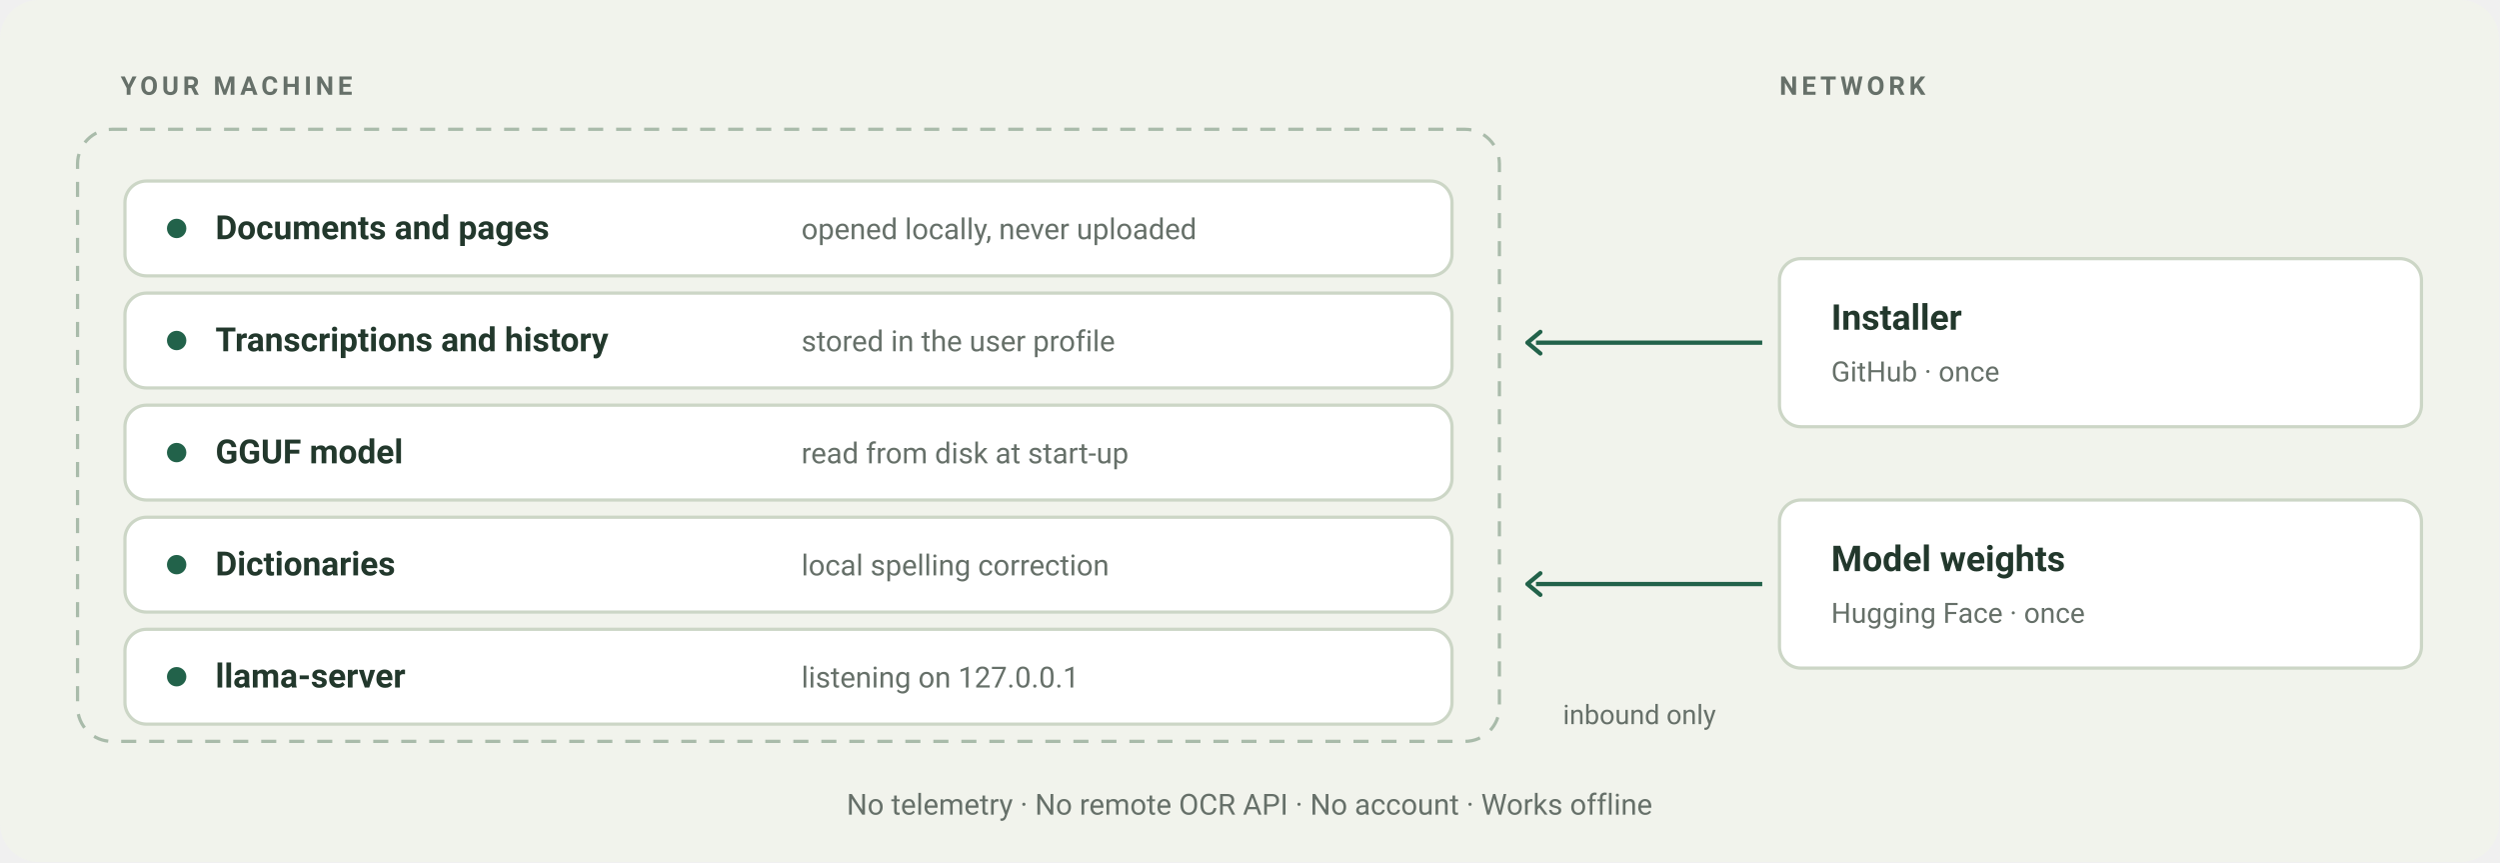
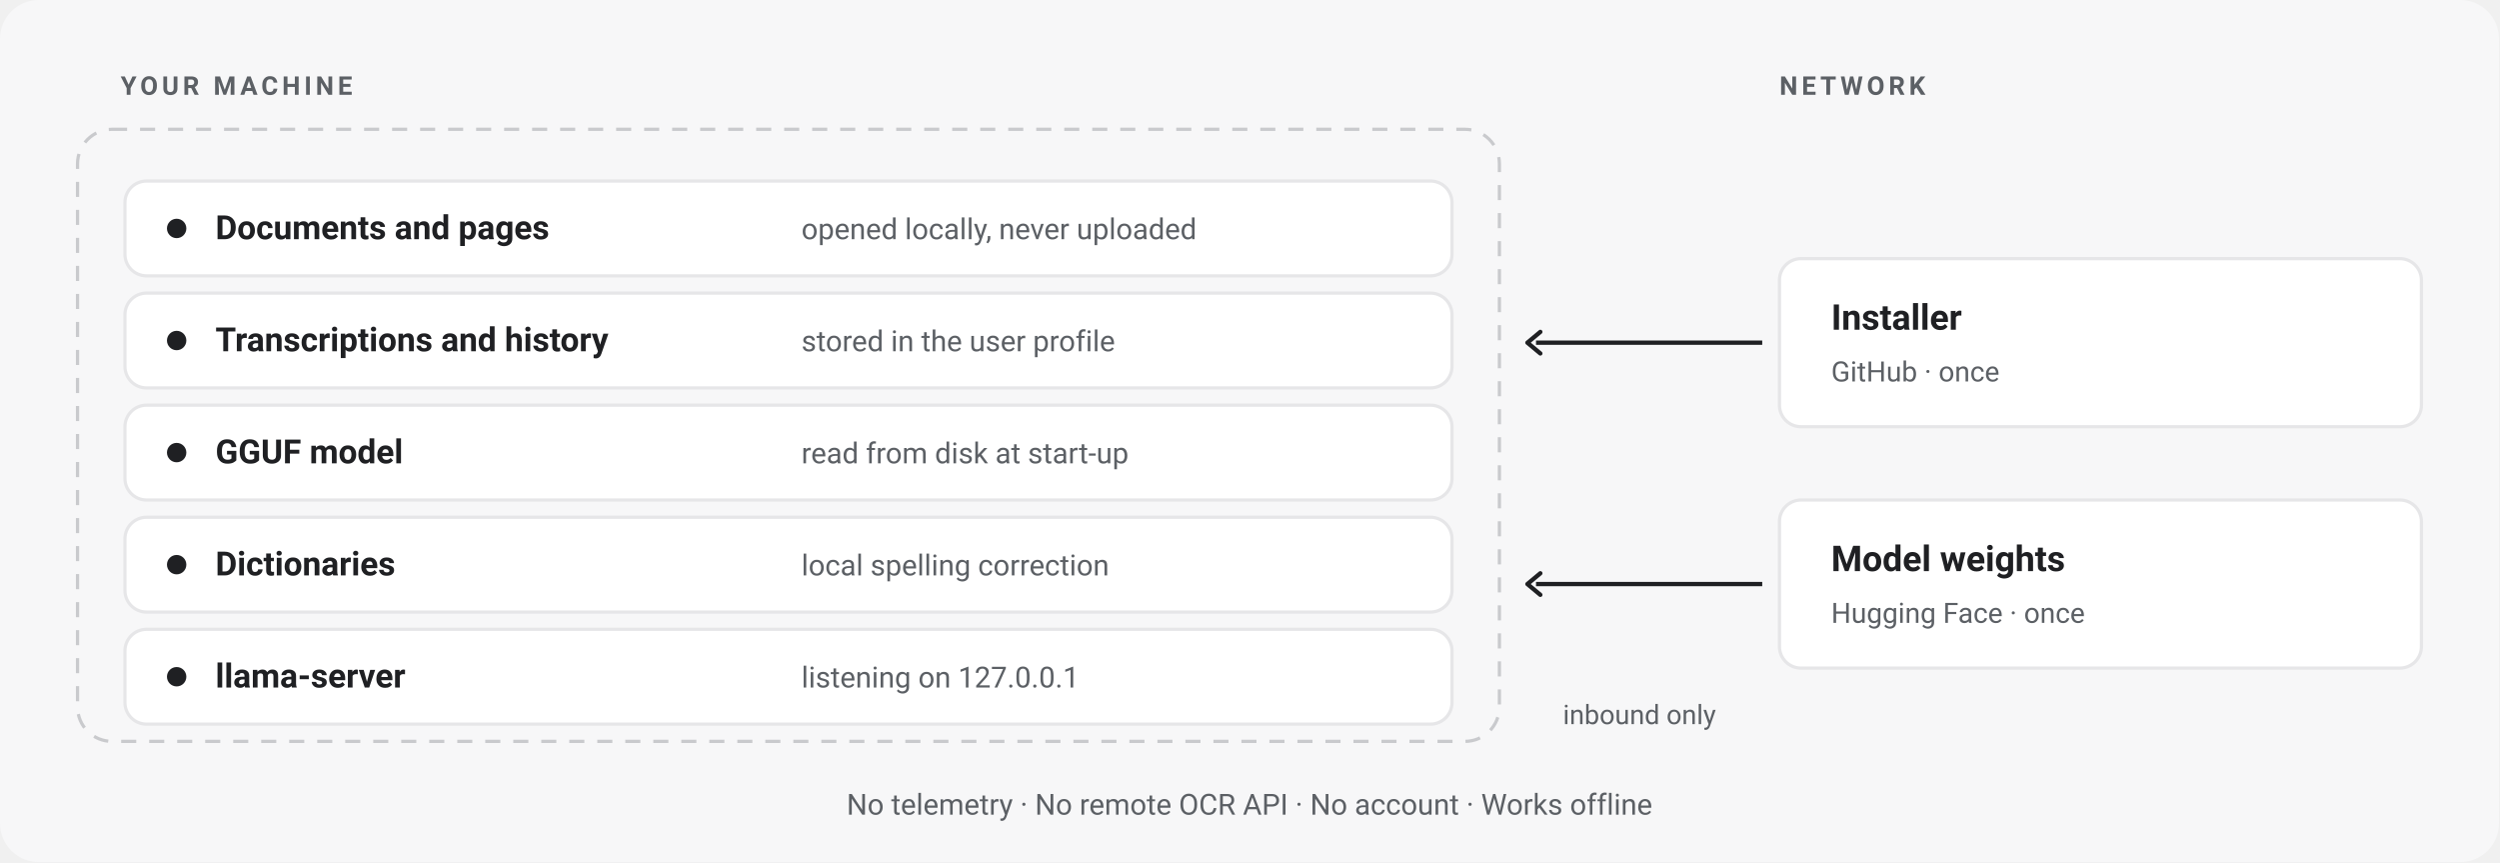
<svg xmlns="http://www.w3.org/2000/svg" width="1160" height="400" viewBox="0 0 1160 400" role="img" aria-labelledby="titolo descrizione">
-   <rect width="1160" height="400" rx="18" fill="#f1f3ec" />
+   <rect width="1160" height="400" rx="18" fill="#f7f7f8" />
  <g font-family="system-ui,-apple-system,Segoe UI,Roboto,Arial,sans-serif">
-     <rect x="36" y="60" width="660" height="284" rx="16" fill="none" stroke="#a9bbaa" stroke-width="1.5" stroke-dasharray="7 6" />
-     <text x="56" y="44" font-size="12" fill="#667069" font-weight="600" text-anchor="start" letter-spacing="1.8">YOUR MACHINE</text>
-     <text x="826" y="44" font-size="12" fill="#667069" font-weight="600" text-anchor="start" letter-spacing="1.8">NETWORK</text>
-     <rect x="58" y="84" width="616" height="44" rx="10" fill="#ffffff" stroke="#ccd6c6" stroke-width="1.5" />
-     <circle cx="82" cy="106" r="4.5" fill="#22624a" />
-     <text x="100" y="111" font-size="15.5" fill="#22382c" font-weight="600" text-anchor="start">Documents and pages</text>
-     <text x="372" y="111" font-size="13.5" fill="#667069" font-weight="400" text-anchor="start">opened locally, never uploaded</text>
-     <rect x="58" y="136" width="616" height="44" rx="10" fill="#ffffff" stroke="#ccd6c6" stroke-width="1.5" />
-     <circle cx="82" cy="158" r="4.5" fill="#22624a" />
-     <text x="100" y="163" font-size="15.5" fill="#22382c" font-weight="600" text-anchor="start">Transcriptions and history</text>
-     <text x="372" y="163" font-size="13.5" fill="#667069" font-weight="400" text-anchor="start">stored in the user profile</text>
-     <rect x="58" y="188" width="616" height="44" rx="10" fill="#ffffff" stroke="#ccd6c6" stroke-width="1.5" />
-     <circle cx="82" cy="210" r="4.5" fill="#22624a" />
-     <text x="100" y="215" font-size="15.5" fill="#22382c" font-weight="600" text-anchor="start">GGUF model</text>
-     <text x="372" y="215" font-size="13.5" fill="#667069" font-weight="400" text-anchor="start">read from disk at start-up</text>
-     <rect x="58" y="240" width="616" height="44" rx="10" fill="#ffffff" stroke="#ccd6c6" stroke-width="1.5" />
-     <circle cx="82" cy="262" r="4.5" fill="#22624a" />
-     <text x="100" y="267" font-size="15.5" fill="#22382c" font-weight="600" text-anchor="start">Dictionaries</text>
-     <text x="372" y="267" font-size="13.5" fill="#667069" font-weight="400" text-anchor="start">local spelling correction</text>
-     <rect x="58" y="292" width="616" height="44" rx="10" fill="#ffffff" stroke="#ccd6c6" stroke-width="1.5" />
-     <circle cx="82" cy="314" r="4.5" fill="#22624a" />
-     <text x="100" y="319" font-size="15.5" fill="#22382c" font-weight="600" text-anchor="start">llama-server</text>
-     <text x="372" y="319" font-size="13.5" fill="#667069" font-weight="400" text-anchor="start">listening on 127.0.0.1</text>
-     <rect x="826" y="120" width="298" height="78" rx="10" fill="#ffffff" stroke="#ccd6c6" stroke-width="1.5" />
-     <text x="850" y="153" font-size="16.5" fill="#22382c" font-weight="600" text-anchor="start">Installer</text>
-     <text x="850" y="177" font-size="13" fill="#667069" font-weight="400" text-anchor="start">GitHub · once</text>
-     <path d="M818 159H713" stroke="#22624a" stroke-width="2" fill="none" />
-     <path d="M715 154l-6 5 6 5" stroke="#22624a" stroke-width="2" fill="none" stroke-linecap="round" stroke-linejoin="round" />
-     <rect x="826" y="232" width="298" height="78" rx="10" fill="#ffffff" stroke="#ccd6c6" stroke-width="1.5" />
-     <text x="850" y="265" font-size="16.5" fill="#22382c" font-weight="600" text-anchor="start">Model weights</text>
-     <text x="850" y="289" font-size="13" fill="#667069" font-weight="400" text-anchor="start">Hugging Face · once</text>
-     <path d="M818 271H713" stroke="#22624a" stroke-width="2" fill="none" />
-     <path d="M715 266l-6 5 6 5" stroke="#22624a" stroke-width="2" fill="none" stroke-linecap="round" stroke-linejoin="round" />
-     <text x="761" y="336" font-size="12.5" fill="#667069" font-weight="400" text-anchor="middle">inbound only</text>
-     <text x="580.0" y="378" font-size="13.5" fill="#667069" font-weight="400" text-anchor="middle">No telemetry · No remote OCR API · No account · Works offline</text>
+     <rect x="36" y="60" width="660" height="284" rx="16" fill="none" stroke="#c9cacd" stroke-width="1.5" stroke-dasharray="7 6" />
+     <text x="56" y="44" font-size="12" fill="#5c6065" font-weight="600" text-anchor="start" letter-spacing="1.8">YOUR MACHINE</text>
+     <text x="826" y="44" font-size="12" fill="#5c6065" font-weight="600" text-anchor="start" letter-spacing="1.8">NETWORK</text>
+     <rect x="58" y="84" width="616" height="44" rx="10" fill="#ffffff" stroke="#e6e6e8" stroke-width="1.5" />
+     <circle cx="82" cy="106" r="4.5" fill="#1f2023" />
+     <text x="100" y="111" font-size="15.5" fill="#1f2023" font-weight="600" text-anchor="start">Documents and pages</text>
+     <text x="372" y="111" font-size="13.5" fill="#5c6065" font-weight="400" text-anchor="start">opened locally, never uploaded</text>
+     <rect x="58" y="136" width="616" height="44" rx="10" fill="#ffffff" stroke="#e6e6e8" stroke-width="1.5" />
+     <circle cx="82" cy="158" r="4.5" fill="#1f2023" />
+     <text x="100" y="163" font-size="15.5" fill="#1f2023" font-weight="600" text-anchor="start">Transcriptions and history</text>
+     <text x="372" y="163" font-size="13.5" fill="#5c6065" font-weight="400" text-anchor="start">stored in the user profile</text>
+     <rect x="58" y="188" width="616" height="44" rx="10" fill="#ffffff" stroke="#e6e6e8" stroke-width="1.5" />
+     <circle cx="82" cy="210" r="4.5" fill="#1f2023" />
+     <text x="100" y="215" font-size="15.5" fill="#1f2023" font-weight="600" text-anchor="start">GGUF model</text>
+     <text x="372" y="215" font-size="13.5" fill="#5c6065" font-weight="400" text-anchor="start">read from disk at start-up</text>
+     <rect x="58" y="240" width="616" height="44" rx="10" fill="#ffffff" stroke="#e6e6e8" stroke-width="1.5" />
+     <circle cx="82" cy="262" r="4.5" fill="#1f2023" />
+     <text x="100" y="267" font-size="15.5" fill="#1f2023" font-weight="600" text-anchor="start">Dictionaries</text>
+     <text x="372" y="267" font-size="13.5" fill="#5c6065" font-weight="400" text-anchor="start">local spelling correction</text>
+     <rect x="58" y="292" width="616" height="44" rx="10" fill="#ffffff" stroke="#e6e6e8" stroke-width="1.5" />
+     <circle cx="82" cy="314" r="4.5" fill="#1f2023" />
+     <text x="100" y="319" font-size="15.5" fill="#1f2023" font-weight="600" text-anchor="start">llama-server</text>
+     <text x="372" y="319" font-size="13.5" fill="#5c6065" font-weight="400" text-anchor="start">listening on 127.0.0.1</text>
+     <rect x="826" y="120" width="298" height="78" rx="10" fill="#ffffff" stroke="#e6e6e8" stroke-width="1.5" />
+     <text x="850" y="153" font-size="16.5" fill="#1f2023" font-weight="600" text-anchor="start">Installer</text>
+     <text x="850" y="177" font-size="13" fill="#5c6065" font-weight="400" text-anchor="start">GitHub · once</text>
+     <path d="M818 159H713" stroke="#1f2023" stroke-width="2" fill="none" />
+     <path d="M715 154l-6 5 6 5" stroke="#1f2023" stroke-width="2" fill="none" stroke-linecap="round" stroke-linejoin="round" />
+     <rect x="826" y="232" width="298" height="78" rx="10" fill="#ffffff" stroke="#e6e6e8" stroke-width="1.5" />
+     <text x="850" y="265" font-size="16.5" fill="#1f2023" font-weight="600" text-anchor="start">Model weights</text>
+     <text x="850" y="289" font-size="13" fill="#5c6065" font-weight="400" text-anchor="start">Hugging Face · once</text>
+     <path d="M818 271H713" stroke="#1f2023" stroke-width="2" fill="none" />
+     <path d="M715 266l-6 5 6 5" stroke="#1f2023" stroke-width="2" fill="none" stroke-linecap="round" stroke-linejoin="round" />
+     <text x="761" y="336" font-size="12.5" fill="#5c6065" font-weight="400" text-anchor="middle">inbound only</text>
+     <text x="580.0" y="378" font-size="13.5" fill="#5c6065" font-weight="400" text-anchor="middle">No telemetry · No remote OCR API · No account · Works offline</text>
  </g>
</svg>
